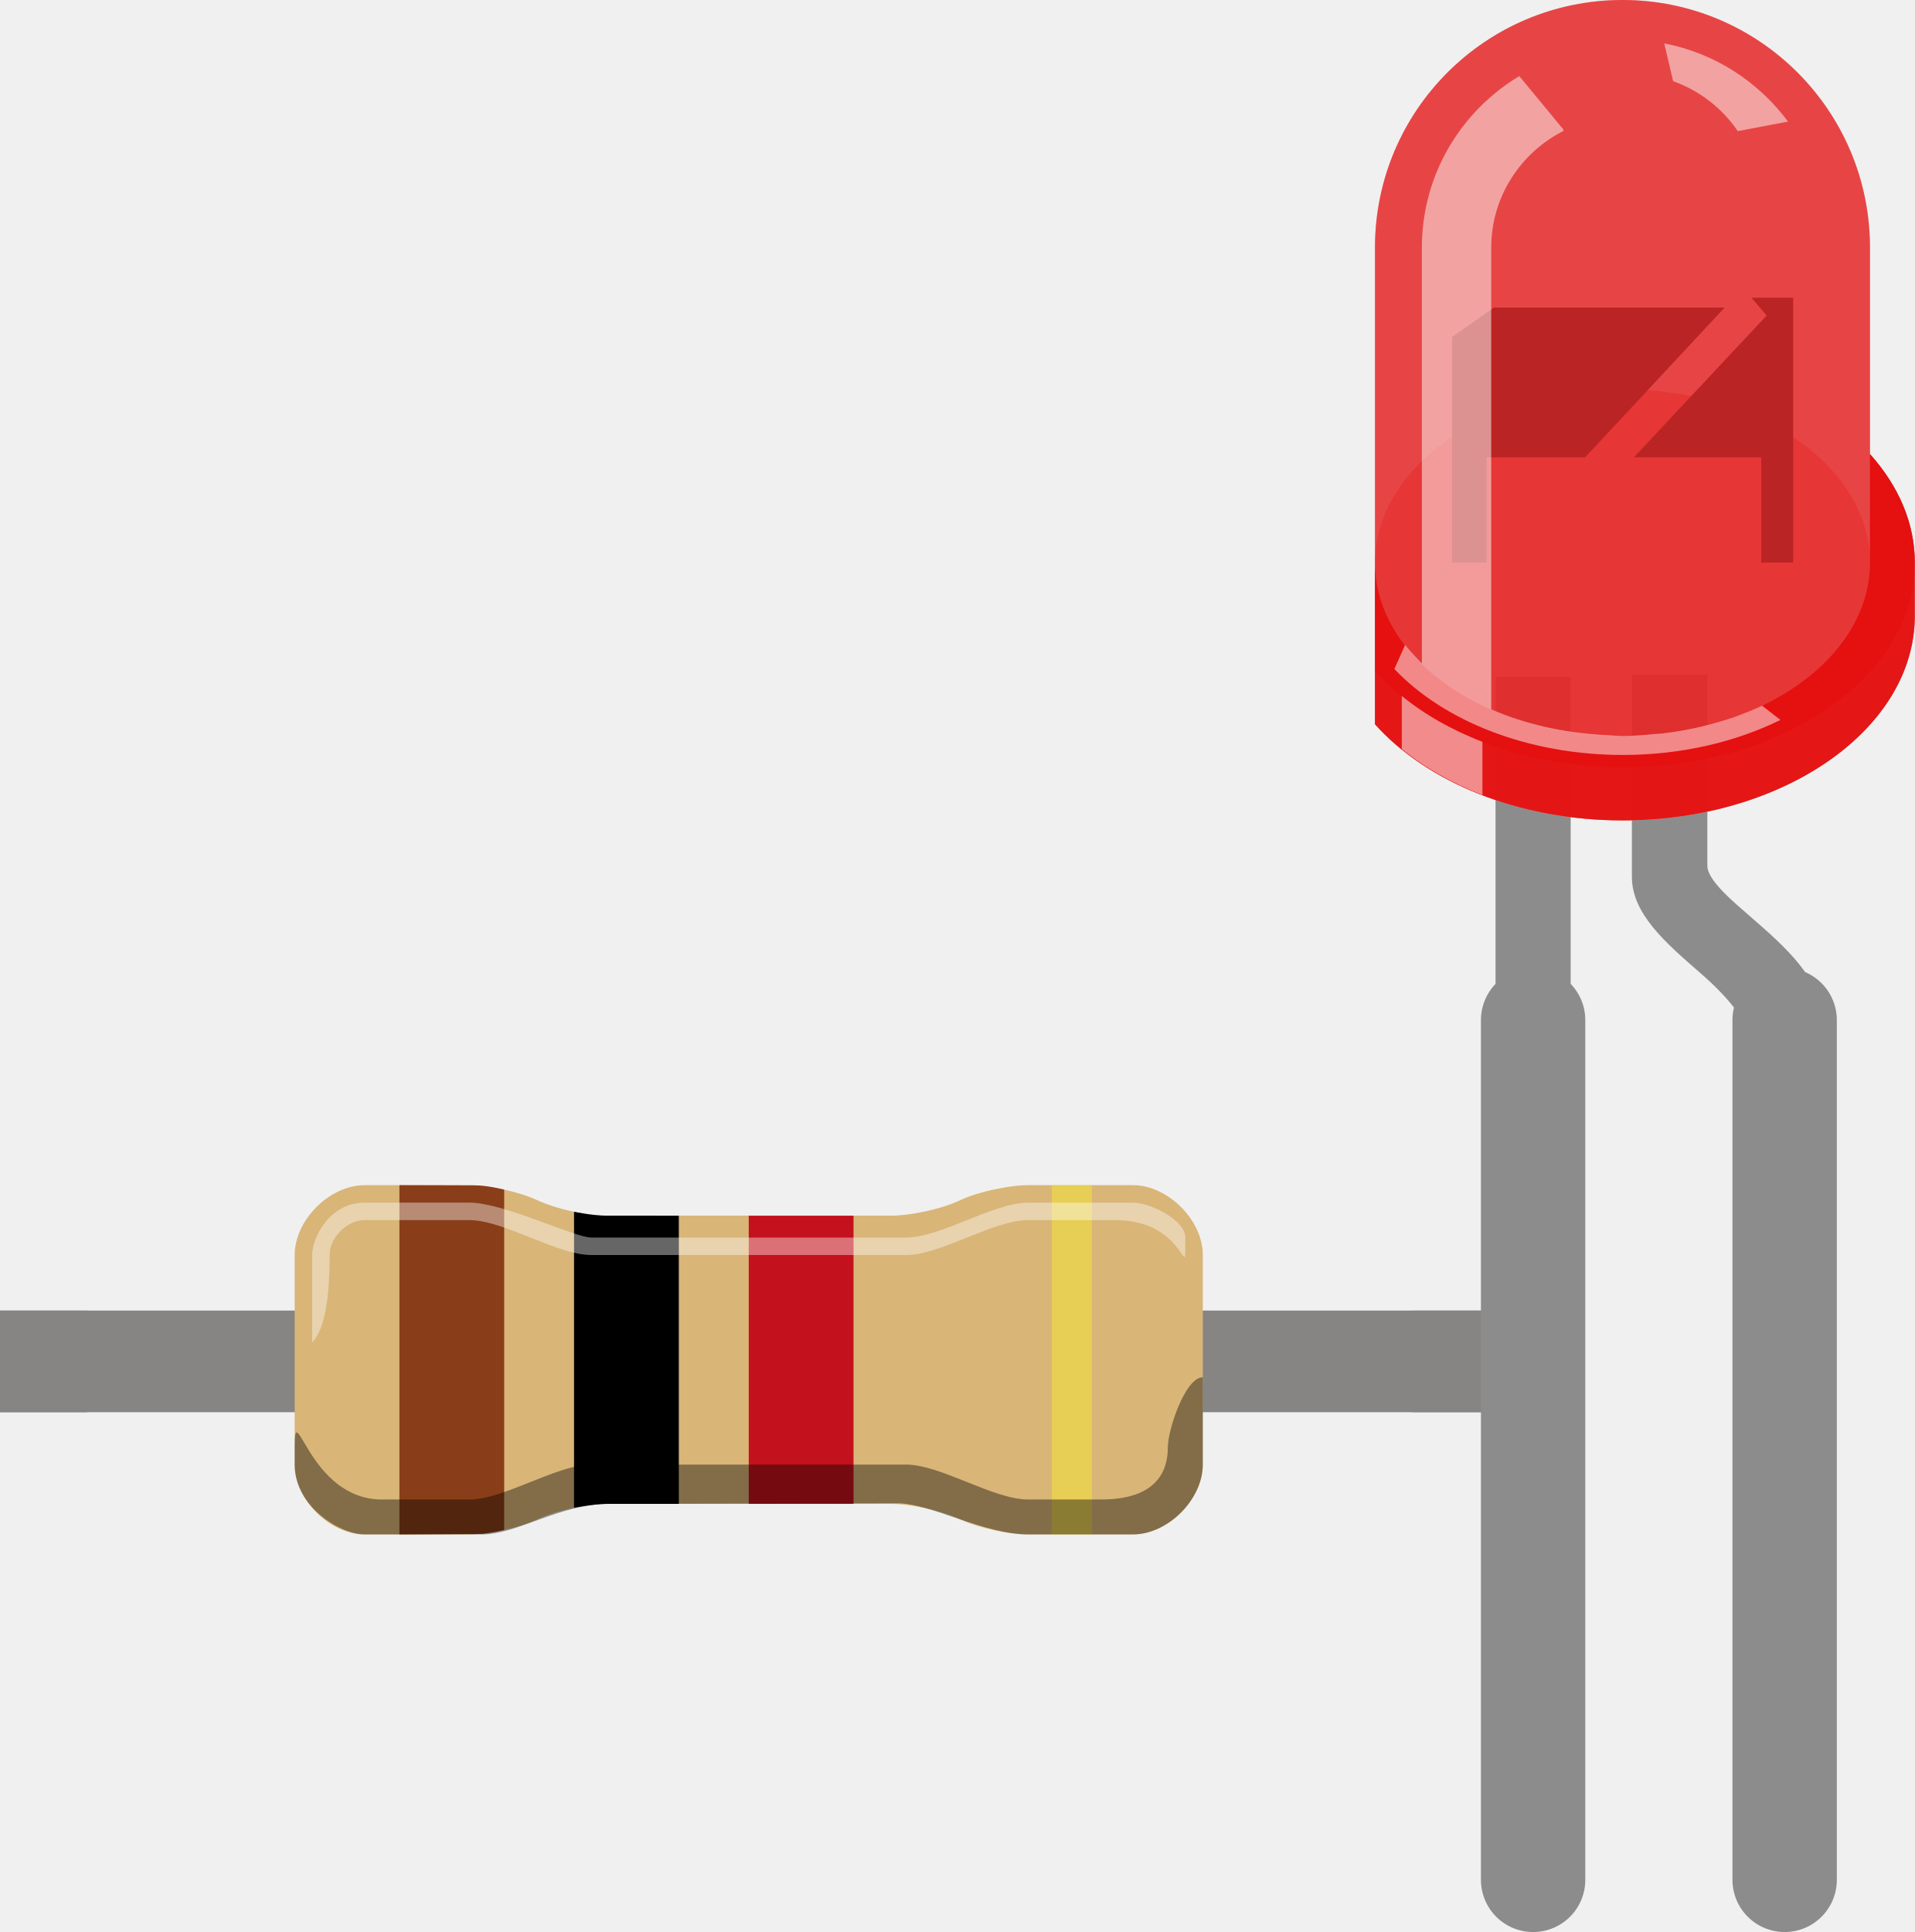
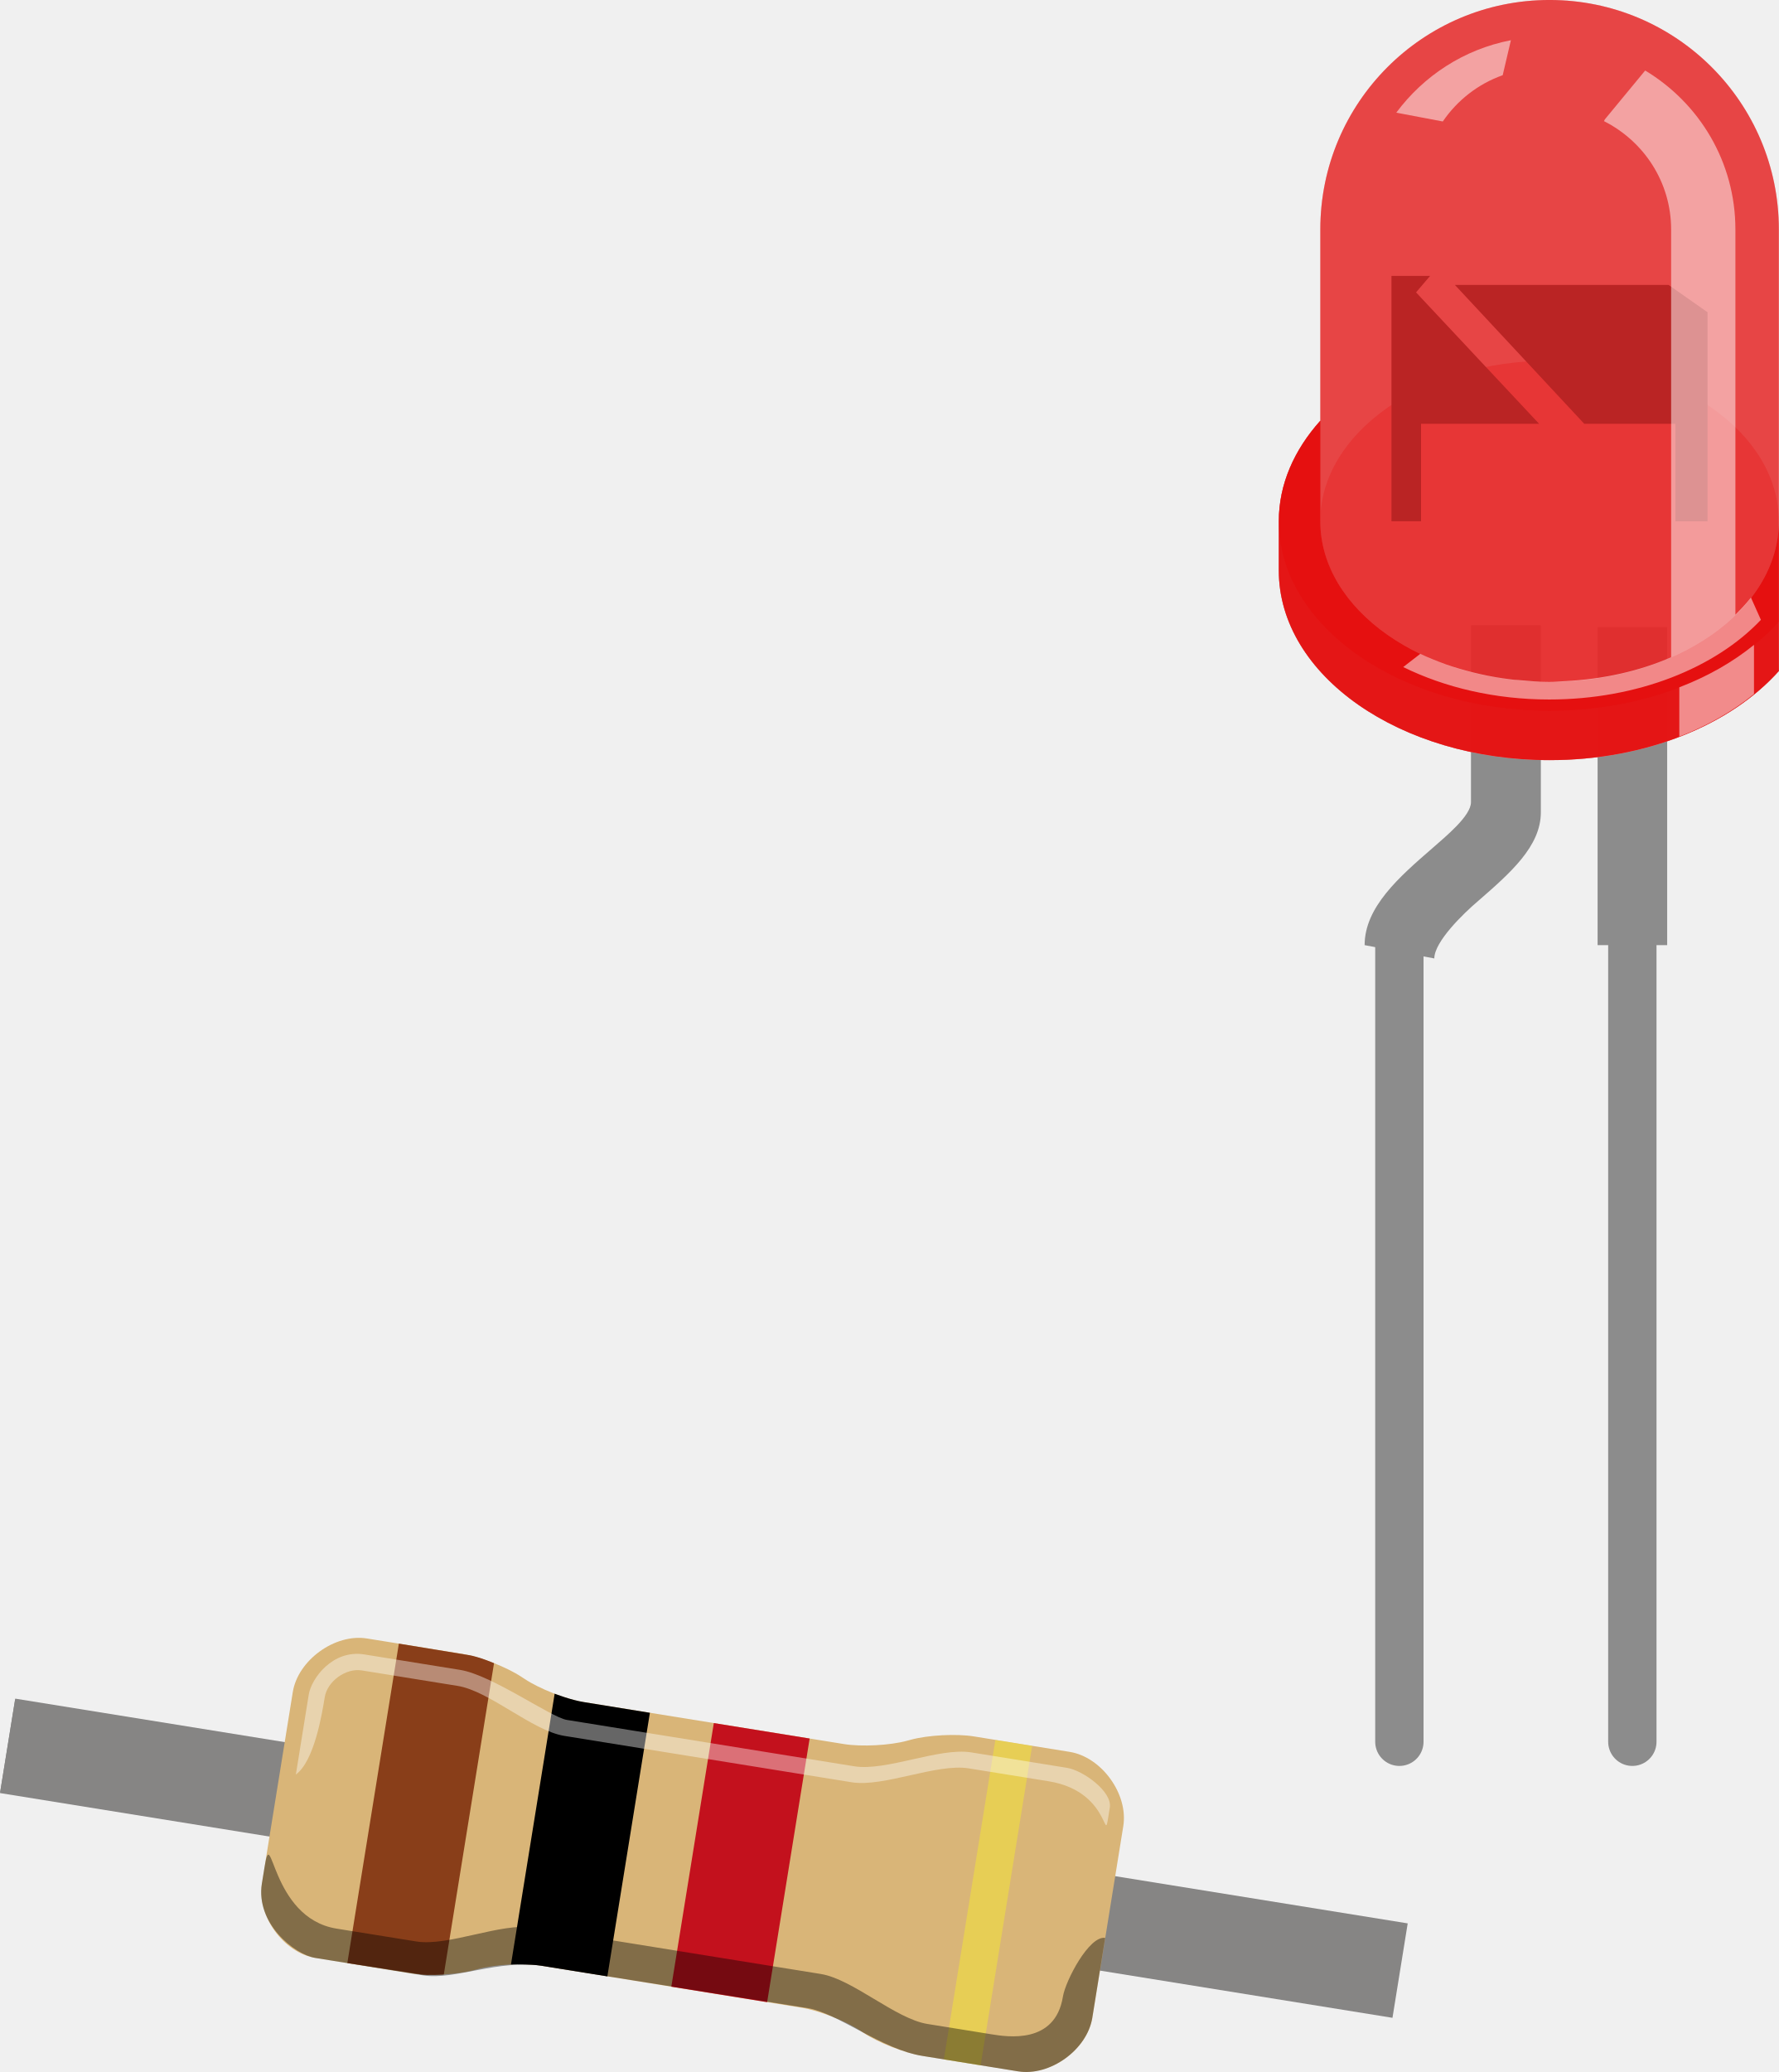
- <svg xmlns="http://www.w3.org/2000/svg" version="1.1" id="Layer_1" x="0px" y="0px" width="54.824px" height="55.317px" viewBox="0 -34.434 54.824 55.317" enable-background="new 0 -34.434 54.824 55.317" xml:space="preserve">
+ <svg xmlns="http://www.w3.org/2000/svg" version="1.1" id="Layer_1" x="0px" y="0px" width="109.967px" height="128.058px" viewBox="-27.88 -90.348 109.967 128.058" enable-background="new -27.88 -90.348 109.967 128.058" xml:space="preserve">
  <g id="breadboard">
-     <rect id="connector0pin" x="0" y="3.09" fill="#868584" width="2.5" height="2.91" />
-     <rect id="connector1pin" x="40.417" y="3.09" fill="#868584" width="2.5" height="2.91" />
-     <rect x="0" y="3.09" fill="#868584" width="42.917" height="2.91" />
-     <path id="Body_1_" fill="#D9B578" d="M15.347-0.086c-0.5-0.228-1.36-0.414-1.91-0.414h-3c-1,0-2,1-2,2v6c0,1,1,2,2,2h3   c0.55,0,1.409-0.187,1.91-0.414l0.104-0.047c0.501-0.228,1.359-0.414,1.909-0.414h8.155c0.549,0,1.408,0.187,1.91,0.414   l0.104,0.047c0.5,0.228,1.359,0.414,1.91,0.414h3c1,0,2-1,2-2v-6c0-1-1-2-2-2h-3c-0.551,0-1.41,0.186-1.91,0.413L27.425-0.04   c-0.5,0.228-1.361,0.413-1.91,0.413H17.36c-0.55,0-1.409-0.186-1.909-0.414L15.347-0.086z" />
-     <path fill="#893E19" d="M13.62-0.494c0.341,0,0.816,0.122,0.816,0.122v9.744c0,0-0.487,0.113-0.709,0.113   c-0.221,0-2.291,0.014-2.291,0.014V-0.5C11.437-0.5,13.279-0.494,13.62-0.494z" />
-     <path d="M17.372,0.373c0.417,0,2.064,0.001,2.064,0.001v8.251c0,0-1.772,0-2.086,0c-0.313,0-0.914,0.11-0.914,0.11V0.261   C16.437,0.261,16.956,0.373,17.372,0.373z" />
-     <rect x="21.438" y="0.374" fill="#C3111D" width="3" height="8.251" />
-     <rect x="30.114" y="-0.5" opacity="0.5" fill="#F5E731" enable-background="new    " width="1.149" height="10" />
-     <path id="Reflex_1_" opacity="0.4" fill="#FFFFFF" enable-background="new    " d="M8.937,4c0,0,0-2,0-2.5s0.5-1.5,1.5-1.5s2,0,3,0   s3,1,3.5,1s8.001,0,9.001,0s2.5-1,3.5-1c0.042,0,0.313,0,0.676,0c0.78,0,1.991,0,2.324,0c0.5,0,1.5,0.5,1.5,1   c0,1.5,0.095-0.5-2-0.5c-1.5,0-1.5,0-2.5,0s-2.5,1-3.5,1s-8.001,0-9.001,0s-2.5-1-3.5-1s-2,0-3,0c-0.5,0-1,0.5-1,1   S9.437,3.5,8.937,4z" />
-     <path id="Shaddow_1_" opacity="0.4" enable-background="new    " d="M34.438,5c0,0,0,2,0,2.5c0,1-1,2-2,2s-2,0-3,0   c-1.259,0-2.806-0.892-3.728-0.892c-0.5,0-7.273,0.017-8.273,0.017c-1.414,0-2.633,0.875-3.633,0.875c-0.133,0-2.88,0-3.367,0   c-0.676,0-2-0.78-2-2c0-0.09,0-0.401,0-0.5c0-1.5,0.405,1.5,2.5,1.5c1.5,0,1.5,0,2.5,0s2.5-1,3.5-1s8.001,0,9.001,0s2.5,1,3.5,1   s1,0,2,0c0.5,0,2,0,2-1.5C33.438,6.5,33.938,5,34.438,5z" />
+     <rect id="connector0pin" x="-27.441" y="15.041" transform="matrix(-0.9872 -0.1593 0.1593 -0.9872 -52.423 31.7009)" fill="#868584" width="5" height="5.82" />
+     <rect id="connector1pin" x="52.361" y="27.916" transform="matrix(-0.9872 -0.1597 0.1597 -0.9872 104.0966 70.016)" fill="#868584" width="5" height="5.819" />
+     <rect x="-27.966" y="21.541" transform="matrix(-0.9872 -0.1593 0.1593 -0.9872 27.162 51.1713)" fill="#868584" width="87.196" height="5.912" />
+     <path id="Body_1_" fill="#D9B578" d="M4.369,13.298c-0.915-0.61-2.554-1.25-3.64-1.425l-5.923-0.956   c-1.974-0.319-4.268,1.337-4.586,3.312l-1.911,11.846c-0.319,1.975,1.337,4.268,3.312,4.586l5.923,0.956   c1.086,0.175,2.842,0.078,3.903-0.21l0.22-0.06c1.063-0.291,2.815-0.384,3.901-0.208l16.102,2.597   c1.084,0.175,2.721,0.816,3.639,1.427l0.19,0.125c0.917,0.609,2.552,1.252,3.64,1.426l5.924,0.956   c1.975,0.318,4.268-1.338,4.586-3.311l1.912-11.848c0.318-1.975-1.338-4.268-3.313-4.586l-5.924-0.956   c-1.088-0.175-2.844-0.083-3.904,0.207l-0.221,0.06c-1.058,0.29-2.817,0.382-3.901,0.207L8.196,14.846   c-1.085-0.175-2.722-0.817-3.637-1.425L4.369,13.298z" />
+     <path fill="#893E19" d="M1.088,11.943c0.673,0.108,1.572,0.501,1.572,0.501l-3.104,19.239c0,0-0.998,0.066-1.436-0.005   c-0.437-0.07-4.528-0.7-4.528-0.7l3.185-19.743C-3.22,11.236,0.415,11.834,1.088,11.943z" />
+     <path d="M8.22,14.85c0.824,0.133,4.076,0.66,4.076,0.66L9.667,31.8c0,0-3.5-0.564-4.119-0.664c-0.618-0.1-1.84-0.075-1.84-0.075   L6.408,14.33C6.41,14.33,7.399,14.718,8.22,14.85z" />
+     <rect x="14.895" y="16.52" transform="matrix(-0.9873 -0.1592 0.1592 -0.9873 31.62 52.0751)" fill="#C3111D" width="6" height="16.503" />
+     <rect x="32.046" y="17.24" transform="matrix(-0.9872 -0.1592 0.1592 -0.9872 61.6332 59.4197)" opacity="0.5" fill="#F5E731" enable-background="new    " width="2.303" height="20" />
+     <path id="Reflex_1_" opacity="0.4" fill="#FFFFFF" enable-background="new    " d="M-9.59,19.324c0,0,0.637-3.949,0.796-4.937   c0.159-0.987,1.465-2.802,3.439-2.484c1.975,0.319,3.949,0.637,5.924,0.956c1.975,0.318,5.604,2.93,6.591,3.09   c0.988,0.159,15.798,2.548,17.772,2.867c1.976,0.318,5.254-1.178,7.229-0.859c0.084,0.013,0.619,0.099,1.334,0.215   c1.543,0.249,3.934,0.635,4.59,0.74c0.986,0.159,2.803,1.465,2.643,2.452c-0.477,2.962,0.35-0.956-3.789-1.624   c-2.963-0.478-2.963-0.478-4.938-0.796c-1.975-0.319-5.253,1.178-7.227,0.86C22.8,19.485,8.977,17.255,7.002,16.936   c-1.974-0.318-4.617-2.771-6.592-3.089c-1.975-0.318-3.949-0.637-5.923-0.956c-0.987-0.159-2.133,0.669-2.292,1.656   C-7.966,15.535-8.443,18.496-9.59,19.324z" />
+     <path id="Shaddow_1_" opacity="0.4" enable-background="new    " d="M40.441,29.422c0,0-0.637,3.948-0.797,4.936   c-0.318,1.976-2.611,3.63-4.586,3.313c-1.973-0.318-3.949-0.638-5.924-0.956c-2.482-0.4-5.255-2.656-7.075-2.95   c-0.987-0.159-14.366-2.281-16.341-2.601c-2.792-0.449-5.477,0.889-7.451,0.571c-0.263-0.043-5.687-0.918-6.648-1.073   c-1.334-0.216-3.7-2.178-3.312-4.586c0.029-0.177,0.127-0.792,0.159-0.987c0.478-2.962,0.321,3.091,4.458,3.759   c2.961,0.477,2.961,0.477,4.936,0.795c1.975,0.32,5.255-1.177,7.229-0.859c1.975,0.319,15.797,2.55,17.772,2.868   c1.974,0.318,4.616,2.771,6.592,3.089c1.973,0.318,1.973,0.318,3.949,0.637c0.986,0.16,3.947,0.639,4.426-2.324   C37.988,32.065,39.455,29.263,40.441,29.422z" />
  </g>
  <g id="breadboard_1_">
-     <rect id="connector0pin_1_" x="42.82" y="-9.013" fill="none" width="2.152" height="0.721" />
-     <rect id="connector1pin_1_" x="50.02" y="-9.013" fill="none" width="2.154" height="0.721" />
-     <line id="connector0leg" fill="none" stroke="#8C8C8C" stroke-width="2.988" stroke-linecap="round" x1="43.896" y1="-5.227" x2="43.896" y2="19.39" />
-     <line id="connector1leg" fill="none" stroke="#8C8C8C" stroke-width="2.988" stroke-linecap="round" x1="51.098" y1="-5.227" x2="51.098" y2="19.39" />
-     <rect x="42.82" y="-15.054" fill="#8C8C8C" width="2.151" height="9.827" />
-     <path fill="#8C8C8C" d="M52.172-5.227c0-1.174-1.064-2.103-2.088-2.991c-0.416-0.367-1.199-1.002-1.199-1.425v-5.471h-2.161v5.78   c0,1.058,0.948,1.878,1.946,2.748c0.443,0.376,1.348,1.25,1.348,1.77" />
+     <rect id="connector0pin_1_" x="70.878" y="-39.507" fill="none" width="4.305" height="1.443" />
+     <rect id="connector1pin_1_" x="56.476" y="-39.507" fill="none" width="4.309" height="1.443" />
+     <line id="connector0leg" fill="none" stroke="#8C8C8C" stroke-width="2.988" stroke-linecap="round" x1="73.03" y1="17.3" x2="73.03" y2="-31.934" />
+     <line id="connector1leg" fill="none" stroke="#8C8C8C" stroke-width="2.988" stroke-linecap="round" x1="58.628" y1="17.3" x2="58.628" y2="-31.934" />
+     <rect x="70.882" y="-51.589" fill="#8C8C8C" width="4.301" height="19.654" />
+     <path fill="#8C8C8C" d="M60.788-31.112c0-1.039,1.809-2.787,2.695-3.539c1.996-1.74,3.891-3.381,3.891-5.496v-11.561h-4.32v10.941   c0,0.848-1.566,2.117-2.398,2.852c-2.047,1.775-4.176,3.633-4.176,5.98" />
    <g id="g12">
-       <path id="color_path14" opacity="0.3" fill="#E60000" enable-background="new    " d="M53.541-21.433v-5.912    c0-3.913-3.168-7.089-7.085-7.089c-3.912,0-7.088,3.17-7.088,7.089v13.648c1.474,1.651,4.097,2.753,7.088,2.753    c4.618,0,8.368-2.618,8.368-5.859v-1.523C54.824-19.469,54.35-20.53,53.541-21.433z" />
-       <path id="path16" opacity="0.5" fill="#E6E6E6" enable-background="new    " d="M53.541-21.433v-5.912    c0-3.913-3.168-7.089-7.085-7.089c-3.912,0-7.088,3.17-7.088,7.089v13.648c1.474,1.651,4.097,2.753,7.088,2.753    c4.618,0,8.368-2.618,8.368-5.859v-1.523C54.824-19.469,54.35-20.53,53.541-21.433z" />
-       <path id="path18" opacity="0.9" fill="#D1D1D1" enable-background="new    " d="M53.541-21.433v3.105    c0,2.739-3.166,4.966-7.085,4.966c-3.912,0-7.088-2.22-7.088-4.966v3.105v1.524c1.474,1.651,4.097,2.753,7.088,2.753    c4.618,0,8.368-2.618,8.368-5.859v-1.523C54.824-19.469,54.35-20.53,53.541-21.433z" />
-       <path id="color_path20" opacity="0.7" fill="#E60000" enable-background="new    " d="M53.541-21.433v3.105    c0,2.739-3.166,4.966-7.085,4.966c-3.912,0-7.088-2.22-7.088-4.966v3.105v1.524c1.474,1.651,4.097,2.753,7.088,2.753    c4.618,0,8.368-2.618,8.368-5.859v-1.523C54.824-19.469,54.35-20.53,53.541-21.433z" />
-       <path id="color_path22" opacity="0.25" fill="#E60000" enable-background="new    " d="M53.541-21.433v3.105    c0,2.739-3.166,4.966-7.085,4.966c-3.912,0-7.088-2.22-7.088-4.966v3.105c1.474,1.65,4.097,2.753,7.088,2.753    c4.618,0,8.368-2.618,8.368-5.859C54.824-19.469,54.35-20.53,53.541-21.433z" />
-       <ellipse id="ellipse24" opacity="0.25" fill="#E6E6E6" enable-background="new    " cx="46.456" cy="-18.327" rx="7.087" ry="4.961" />
-       <ellipse id="color_ellipse26" opacity="0.25" fill="#E60000" enable-background="new    " cx="46.456" cy="-18.327" rx="7.087" ry="4.961" />
-       <polygon id="polygon28" fill="#666666" points="41.572,-24.785 41.572,-18.326 42.565,-18.326 42.565,-21.339 45.384,-21.339     49.381,-25.629 42.776,-25.629   " />
-       <polygon id="polygon30" fill="#666666" points="50.147,-25.909 50.582,-25.399 46.78,-21.339 50.428,-21.339 50.428,-18.326     51.342,-18.326 51.342,-25.909   " />
-       <path id="color_path32" opacity="0.65" fill="#E60000" enable-background="new    " d="M53.541-21.433v-5.912    c0-3.913-3.168-7.089-7.085-7.089c-3.912,0-7.088,3.17-7.088,7.089v13.648c1.474,1.651,4.097,2.753,7.088,2.753    c4.618,0,8.368-2.618,8.368-5.859v-1.523C54.824-19.469,54.35-20.53,53.541-21.433z" />
-       <path id="path34" opacity="0.5" fill="#FFFFFF" enable-background="new    " d="M49.756-30.68l1.438-0.273    c-0.842-1.132-2.084-1.957-3.543-2.238l0.254,1.081C48.668-31.84,49.313-31.33,49.756-30.68z" />
-       <path id="path36" opacity="0.5" fill="#FFFFFF" enable-background="new    " d="M40.136-14.507v1.52    c0.649,0.529,1.434,0.977,2.309,1.316v-1.524C41.566-13.531,40.787-13.978,40.136-14.507z" />
-       <path id="path38" opacity="0.5" fill="#FFFFFF" enable-background="new    " d="M50.442-14.224    c-0.256,0.122-0.531,0.229-0.807,0.33c-0.059,0.02-0.117,0.04-0.178,0.058c-0.564,0.18-1.16,0.319-1.795,0.395    c-0.074,0.01-0.15,0.02-0.225,0.02c-0.32,0.03-0.643,0.059-0.971,0.059c-0.148,0-0.307-0.015-0.471-0.023    c-1.2-0.058-2.331-0.314-3.298-0.739v-8.39v-4.826c0-1.471,0.848-2.729,2.074-3.349l-0.023-0.054l-1.248-1.512    c-1.669,1.003-2.789,2.822-2.789,4.912v11.904c-0.05-0.049-0.309-0.309-0.48-0.529l-0.308,0.688    c1.401,1.481,3.81,2.462,6.543,2.462c1.68,0,3.236-0.374,4.512-1.003l-0.527-0.408C50.442-14.224,50.442-14.224,50.442-14.224z" />
+       <path id="color_path14" opacity="0.3" fill="#E60000" enable-background="new    " d="M51.175-58.132v3.047    c0,6.48,7.5,11.717,16.736,11.717c5.982,0,11.229-2.203,14.176-5.506v-27.297c0-7.838-6.352-14.178-14.176-14.178    c-7.834,0-14.17,6.354-14.17,14.178v11.824C52.124-62.54,51.175-60.417,51.175-58.132z" />
+       <path id="path16" opacity="0.5" fill="#E6E6E6" enable-background="new    " d="M51.175-58.132v3.047    c0,6.48,7.5,11.717,16.736,11.717c5.982,0,11.229-2.203,14.176-5.506v-27.297c0-7.838-6.352-14.178-14.176-14.178    c-7.834,0-14.17,6.354-14.17,14.178v11.824C52.124-62.54,51.175-60.417,51.175-58.132z" />
+       <path id="path18" opacity="0.9" fill="#D1D1D1" enable-background="new    " d="M51.175-58.135v3.045    c0,6.482,7.5,11.719,16.736,11.719c5.982,0,11.229-2.203,14.176-5.506v-3.049v-6.209c0,5.492-6.352,9.932-14.176,9.932    c-7.838,0-14.17-4.453-14.17-9.932v-6.211C52.124-62.54,51.175-60.417,51.175-58.135z" />
+       <path id="color_path20" opacity="0.7" fill="#E60000" enable-background="new    " d="M51.175-58.135v3.045    c0,6.482,7.5,11.719,16.736,11.719c5.982,0,11.229-2.203,14.176-5.506v-3.049v-6.209c0,5.492-6.352,9.932-14.176,9.932    c-7.838,0-14.17-4.453-14.17-9.932v-6.211C52.124-62.54,51.175-60.417,51.175-58.135z" />
+       <path id="color_path22" opacity="0.25" fill="#E60000" enable-background="new    " d="M51.175-58.137    c0,6.482,7.5,11.717,16.736,11.717c5.982,0,11.229-2.205,14.176-5.506v-6.209c0,5.492-6.352,9.932-14.176,9.932    c-7.838,0-14.17-4.453-14.17-9.932v-6.211C52.124-62.54,51.175-60.417,51.175-58.137z" />
+       <ellipse id="ellipse24" opacity="0.25" fill="#E6E6E6" enable-background="new    " cx="67.911" cy="-58.134" rx="14.174" ry="9.922" />
+       <ellipse id="color_ellipse26" opacity="0.25" fill="#E60000" enable-background="new    " cx="67.911" cy="-58.134" rx="14.174" ry="9.922" />
+       <polygon id="polygon28" fill="#666666" points="75.272,-72.737 62.062,-72.737 70.056,-64.157 75.694,-64.157 75.694,-58.132     77.679,-58.132 77.679,-71.05   " />
+       <polygon id="polygon30" fill="#666666" points="58.14,-73.298 58.14,-58.132 59.968,-58.132 59.968,-64.157 67.265,-64.157     59.659,-72.278 60.53,-73.298   " />
+       <path id="color_path32" opacity="0.65" fill="#E60000" enable-background="new    " d="M51.175-58.132v3.047    c0,6.48,7.5,11.717,16.736,11.717c5.982,0,11.229-2.203,14.176-5.506v-27.297c0-7.838-6.352-14.178-14.176-14.178    c-7.834,0-14.17,6.354-14.17,14.178v11.824C52.124-62.54,51.175-60.417,51.175-58.132z" />
+       <path id="path34" opacity="0.5" fill="#FFFFFF" enable-background="new    " d="M65.015-85.7l0.508-2.162    c-2.918,0.563-5.402,2.213-7.086,4.477l2.875,0.545C62.198-84.139,63.487-85.159,65.015-85.7z" />
+       <path id="path36" opacity="0.5" fill="#FFFFFF" enable-background="new    " d="M75.933-47.87v3.049    c1.75-0.678,3.32-1.574,4.617-2.633v-3.039C79.249-49.436,77.69-48.542,75.933-47.87z" />
+       <path id="path38" opacity="0.5" fill="#FFFFFF" enable-background="new    " d="M59.921-49.938l-1.055,0.816    c2.553,1.258,5.664,2.006,9.025,2.006c5.467,0,10.283-1.961,13.086-4.924l-0.615-1.375c-0.344,0.439-0.861,0.959-0.961,1.057    v-23.807c0-4.182-2.24-7.818-5.578-9.824l-2.496,3.023l-0.047,0.107c2.453,1.24,4.148,3.756,4.148,6.699v9.65v16.781    c-1.934,0.85-4.195,1.361-6.596,1.479c-0.328,0.016-0.646,0.045-0.941,0.045c-0.656,0-1.303-0.059-1.943-0.117    c-0.148,0-0.301-0.021-0.449-0.041c-1.27-0.152-2.461-0.43-3.59-0.789c-0.121-0.037-0.238-0.076-0.355-0.117    c-0.553-0.201-1.102-0.416-1.613-0.66C59.94-49.928,59.94-49.928,59.921-49.938z" />
    </g>
  </g>
</svg>
